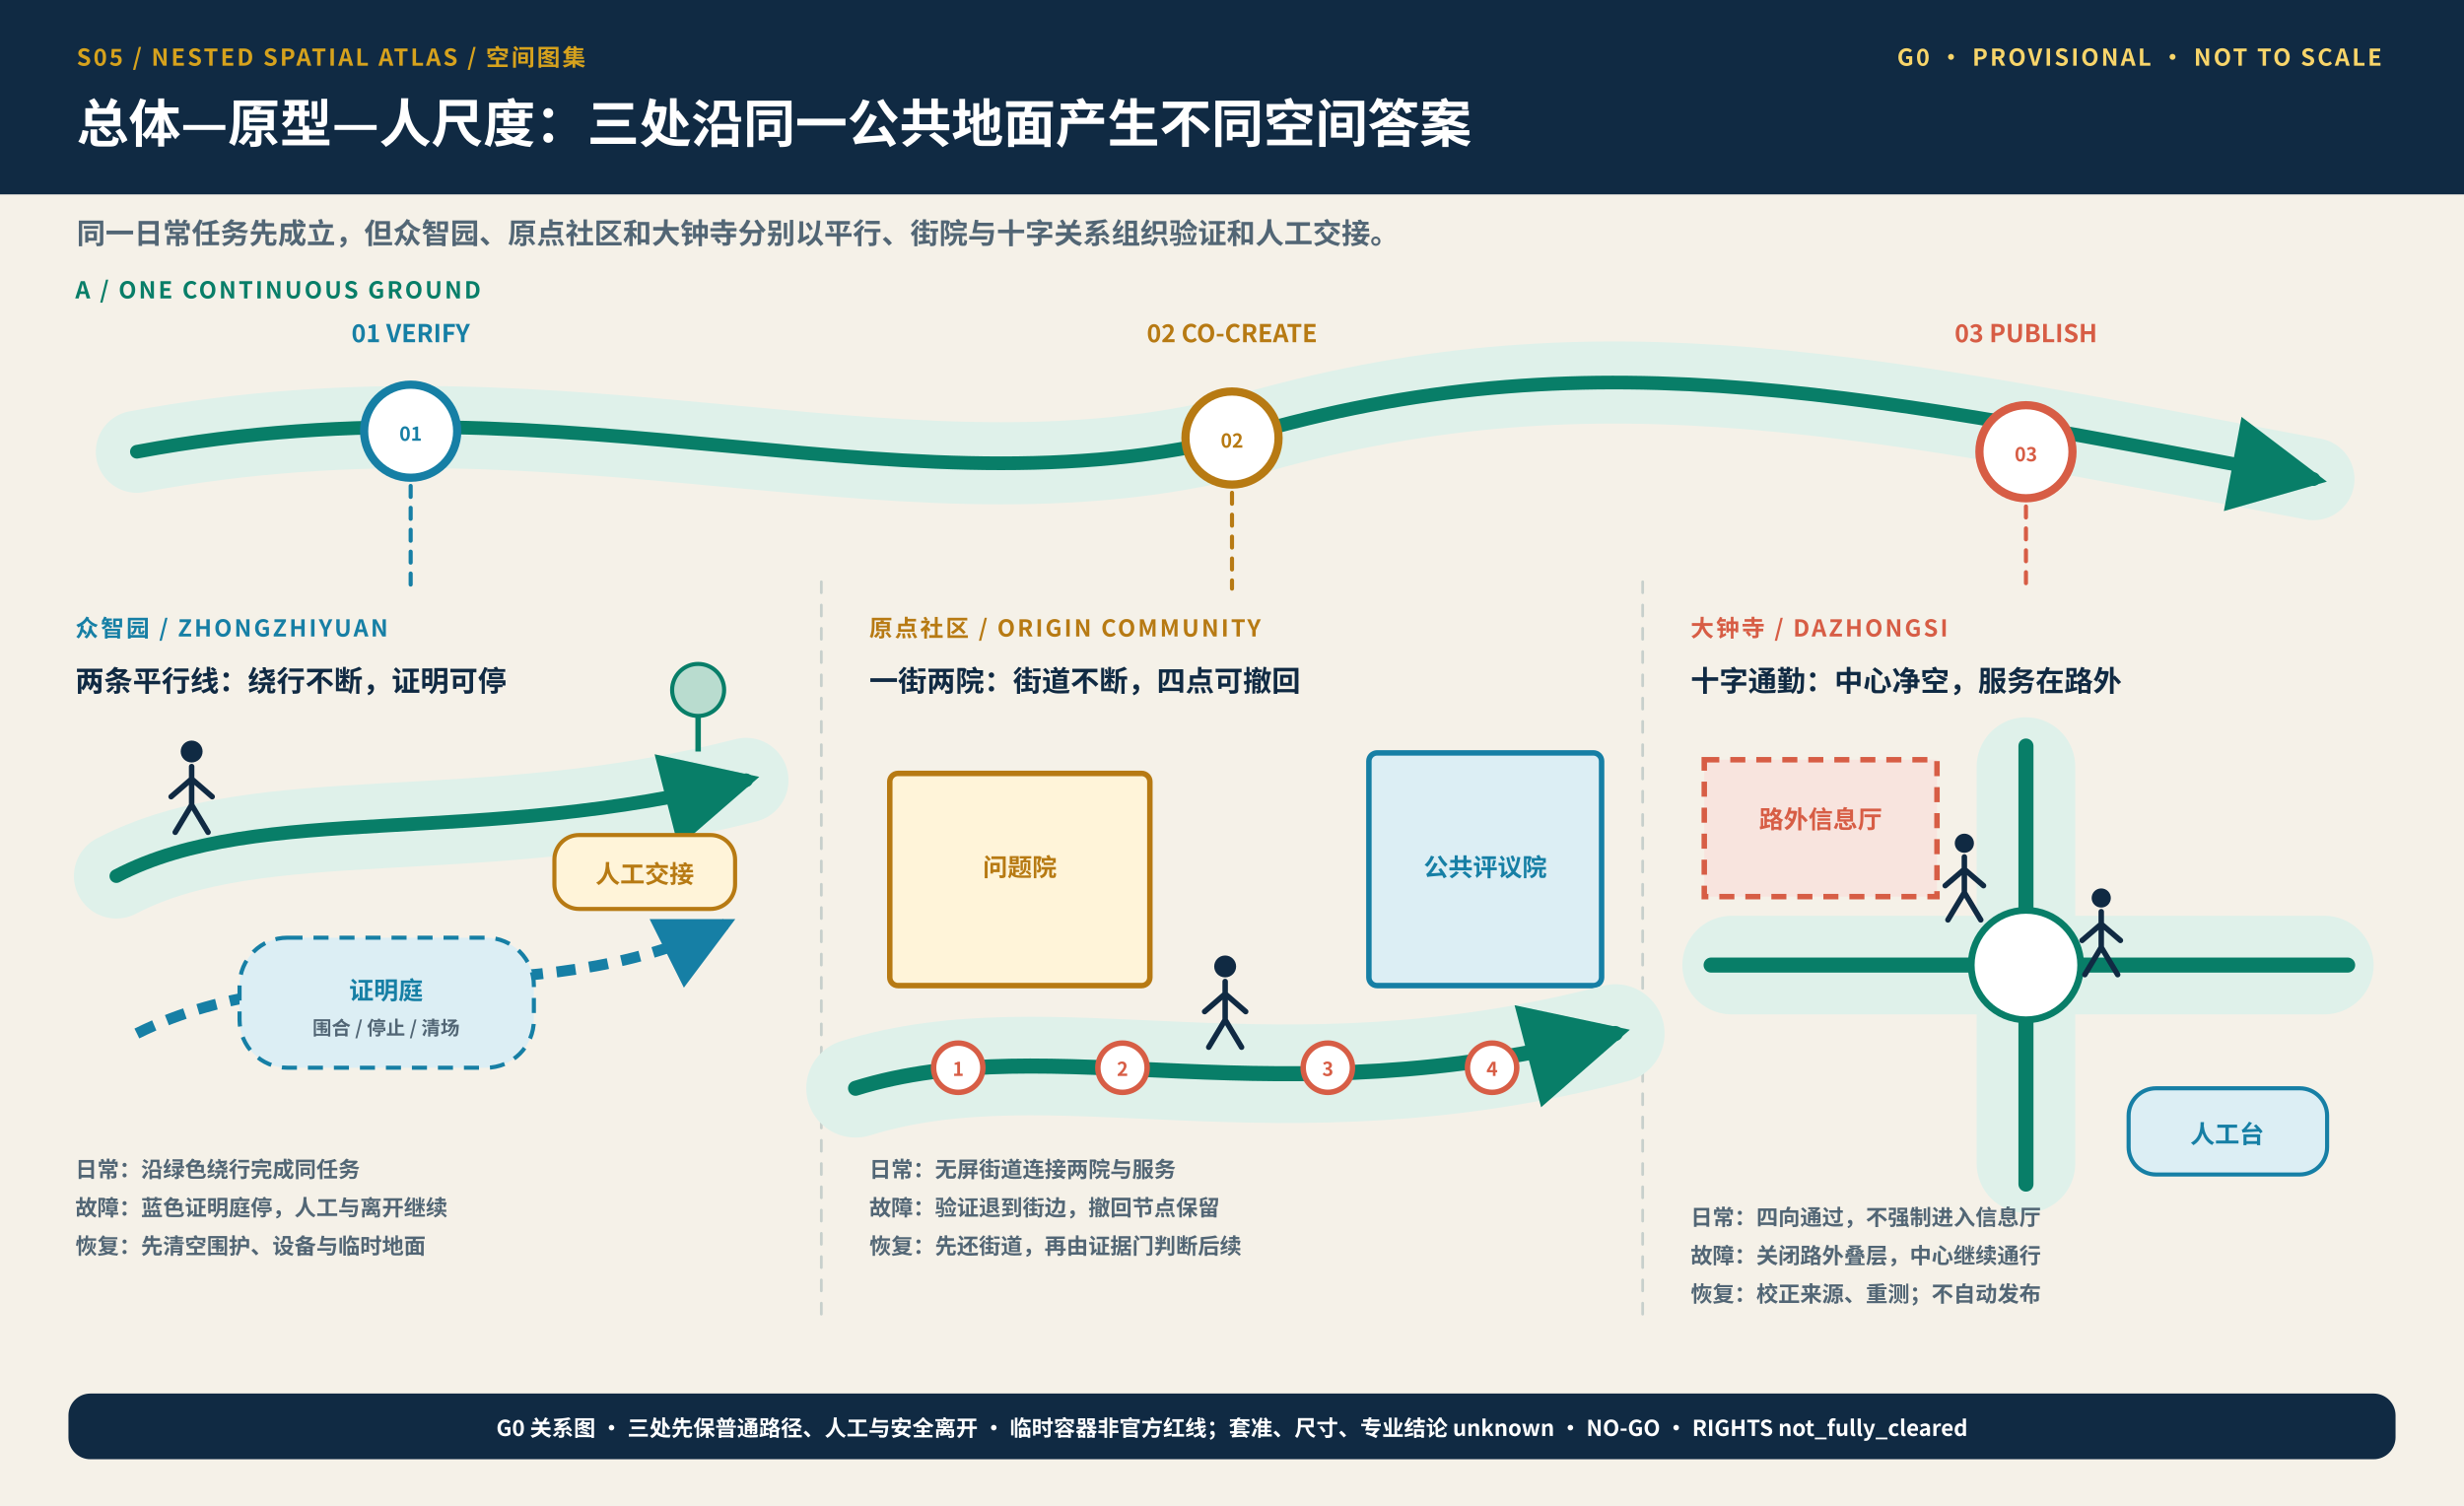
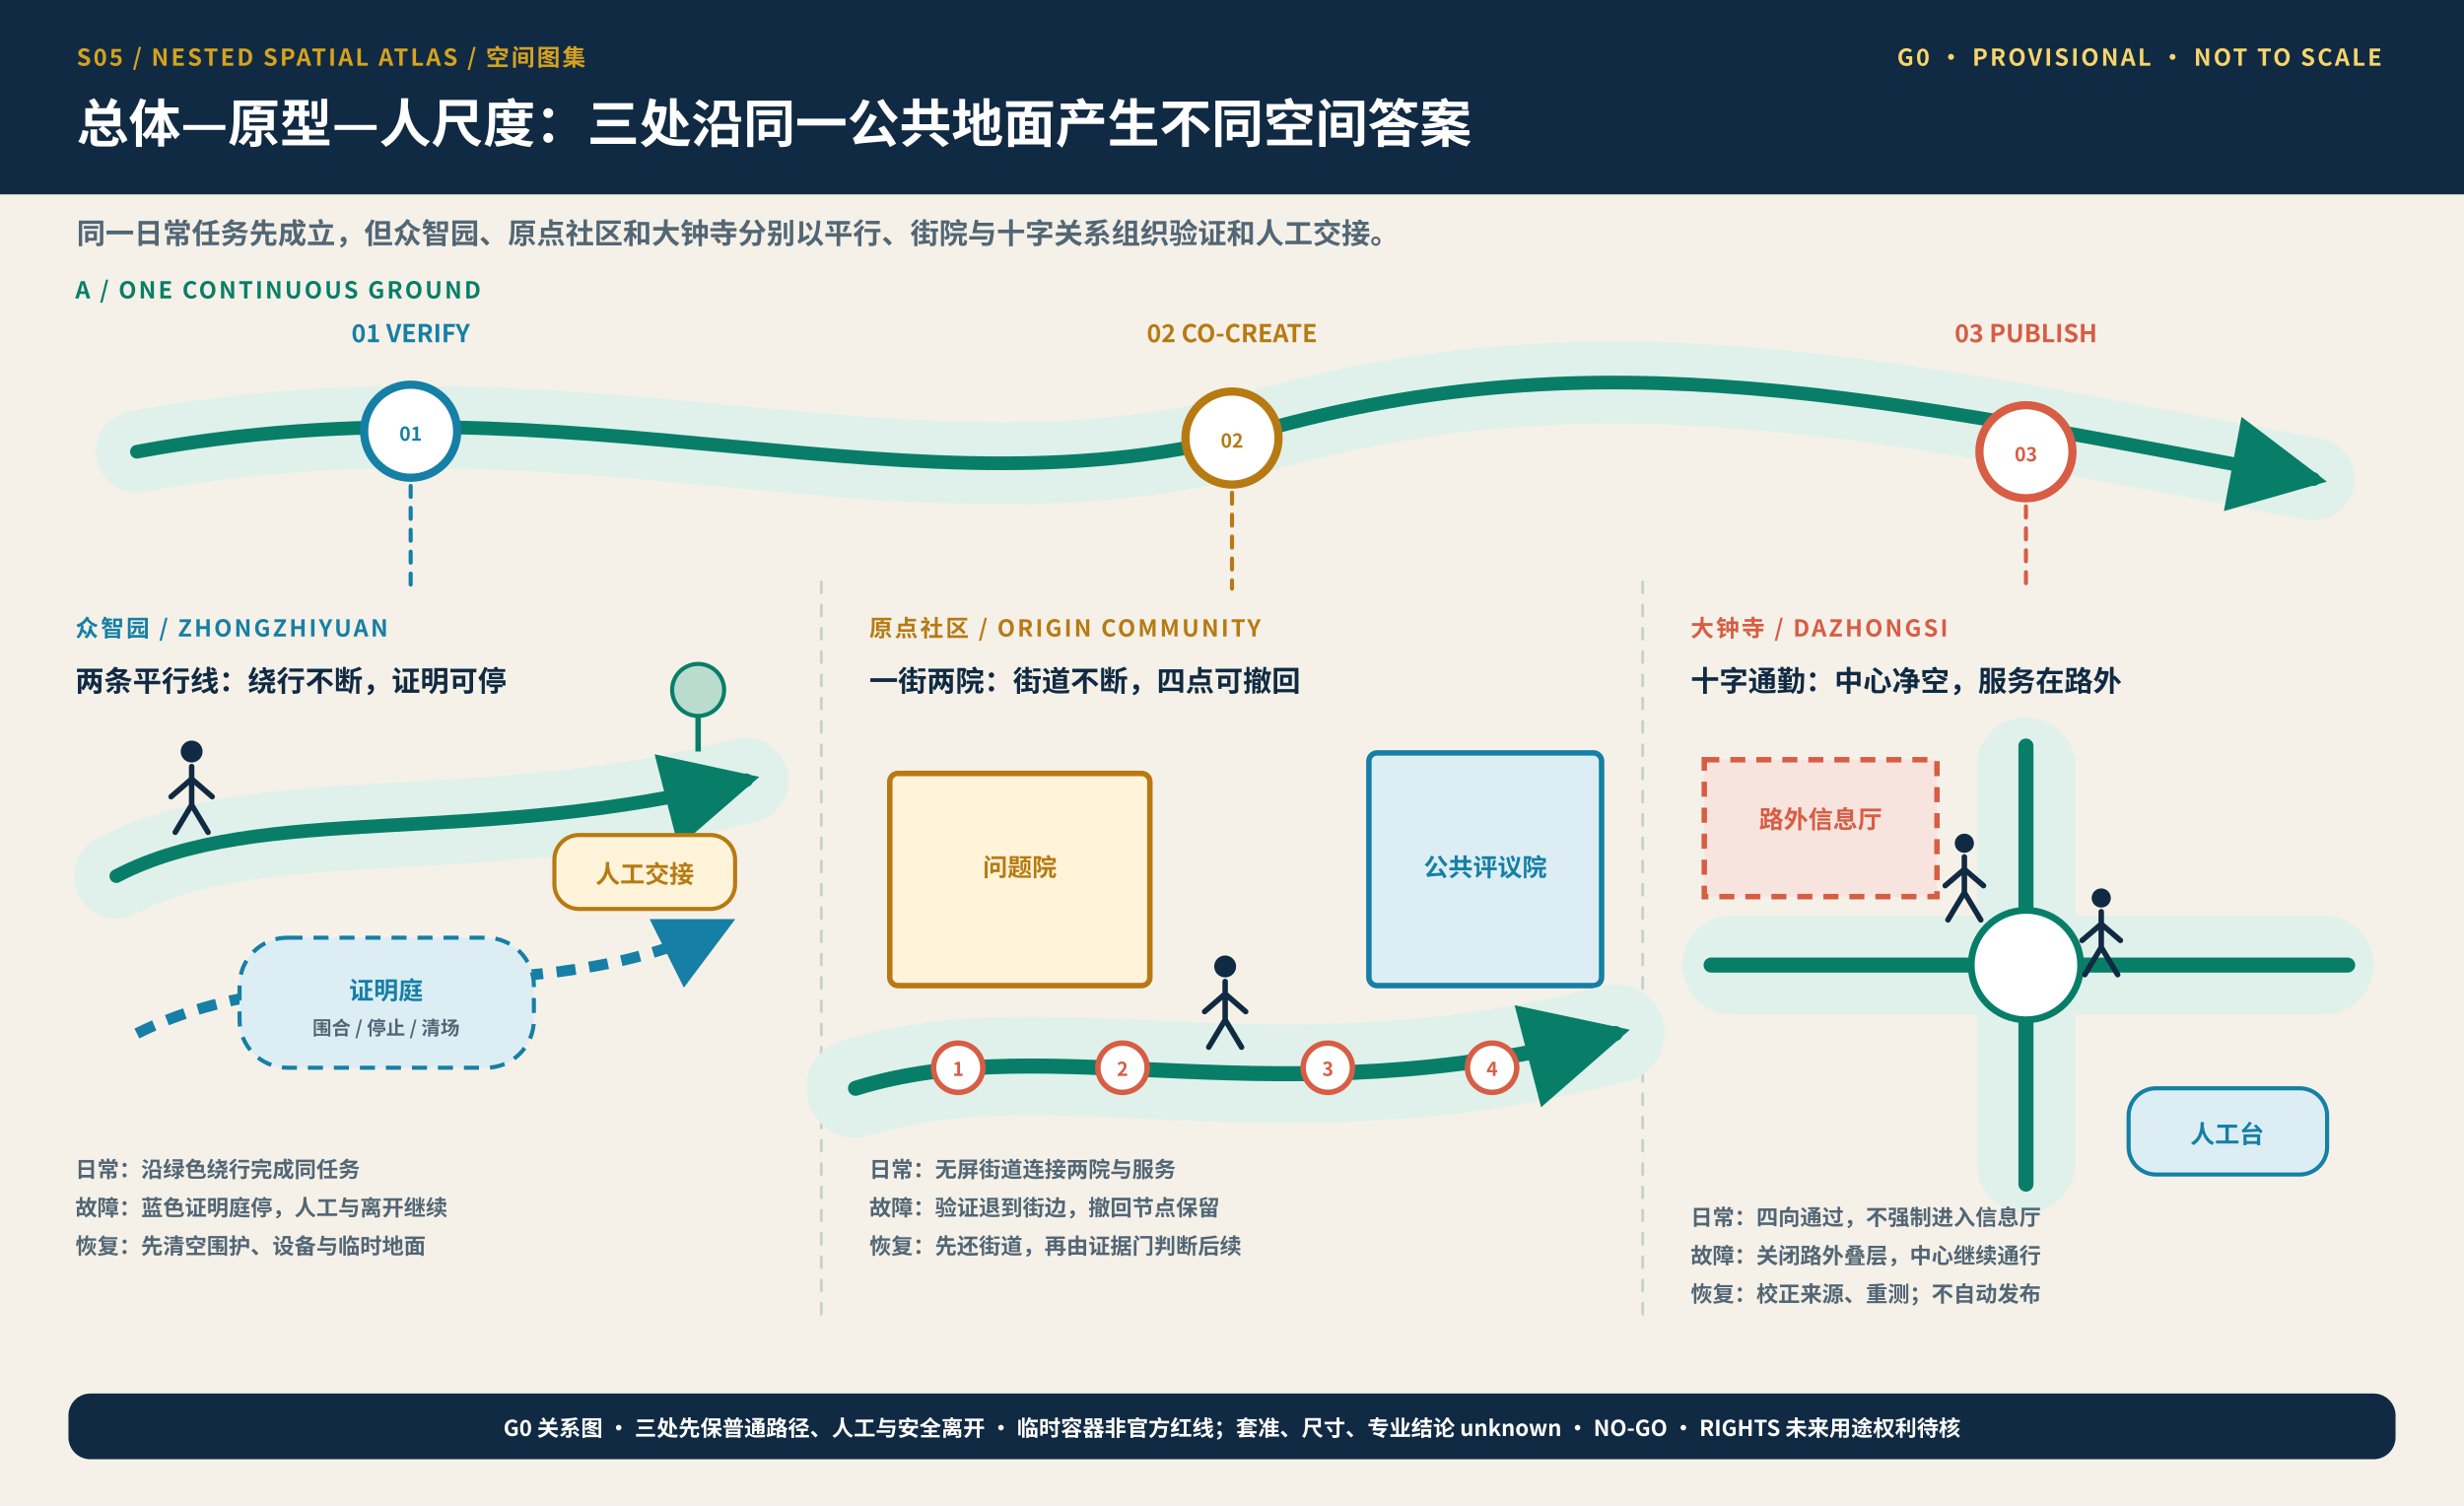
<svg xmlns="http://www.w3.org/2000/svg" width="1800" height="1100" viewBox="0 0 1800 1100" role="img" aria-labelledby="title desc">
  <defs>
    <style>.sans{font-family:"Microsoft YaHei","Noto Sans CJK SC","Segoe UI",Arial,sans-serif}.kicker{font-size:17px;font-weight:900;letter-spacing:1.6px}.head{font-size:38px;font-weight:900}.sub{font-size:21px;font-weight:650}.label{font-size:27px;font-weight:900}.body{font-size:21px;font-weight:760}.small{font-size:18px;font-weight:720}.micro{font-size:16px;font-weight:650}.tiny{font-size:14px;font-weight:650}.number{font-size:42px;font-weight:950}</style>
    <marker id="greenArrow" viewBox="0 0 16 16" refX="13" refY="8" markerWidth="8" markerHeight="8" orient="auto">
      <path d="M1 1 L15 8 L1 15 Z" fill="#087E68" />
    </marker>
    <marker id="blueArrow" viewBox="0 0 16 16" refX="13" refY="8" markerWidth="8" markerHeight="8" orient="auto">
      <path d="M1 1 L15 8 L1 15 Z" fill="#167FA5" />
    </marker>
    <marker id="coralArrow" viewBox="0 0 16 16" refX="13" refY="8" markerWidth="8" markerHeight="8" orient="auto">
      <path d="M1 1 L15 8 L1 15 Z" fill="#D75D45" />
    </marker>
  </defs>
  <rect width="1800" height="1100" fill="#F5F1E8" />
  <rect width="1800" height="142" fill="#102A43" />
  <text x="56" y="48" class="sans kicker" fill="#D6A21D" text-anchor="start">S05 / NESTED SPATIAL ATLAS / 空间图集</text>
  <text x="56" y="104" class="sans head" fill="#FFFFFF" text-anchor="start">总体—原型—人尺度：三处沿同一公共地面产生不同空间答案</text>
  <text x="1740" y="48" class="sans kicker" fill="#F8D56A" text-anchor="end">G0 · PROVISIONAL · NOT TO SCALE</text>
  <text x="56" y="178" class="sans sub" fill="#526675" text-anchor="start">同一日常任务先成立，但众智园、原点社区和大钟寺分别以平行、街院与十字关系组织验证和人工交接。</text>
  <text x="55" y="218" class="sans kicker" fill="#087E68" text-anchor="start">A / ONE CONTINUOUS GROUND</text>
  <path d="M100 330 C420 270 670 385 920 315 S1370 290 1690 350" fill="none" stroke="#DFF1EA" stroke-width="60" stroke-linecap="round" />
  <path d="M100 330 C420 270 670 385 920 315 S1370 290 1690 350" fill="none" stroke="#087E68" stroke-width="10" stroke-linecap="round" marker-end="url(#greenArrow)" />
  <circle cx="300" cy="315" r="34" fill="#FFFFFF" stroke="#167FA5" stroke-width="6" />
  <text x="300" y="322" class="sans tiny" fill="#167FA5" text-anchor="middle">01</text>
  <text x="300" y="250" class="sans small" fill="#167FA5" text-anchor="middle">01 VERIFY</text>
  <line x1="300" y1="355" x2="300" y2="430" stroke="#167FA5" stroke-width="3" stroke-linecap="round" stroke-dasharray="8 8" />
  <circle cx="900" cy="320" r="34" fill="#FFFFFF" stroke="#B77A13" stroke-width="6" />
  <text x="900" y="327" class="sans tiny" fill="#B77A13" text-anchor="middle">02</text>
  <text x="900" y="250" class="sans small" fill="#B77A13" text-anchor="middle">02 CO-CREATE</text>
  <line x1="900" y1="360" x2="900" y2="430" stroke="#B77A13" stroke-width="3" stroke-linecap="round" stroke-dasharray="8 8" />
  <circle cx="1480" cy="330" r="34" fill="#FFFFFF" stroke="#D75D45" stroke-width="6" />
  <text x="1480" y="337" class="sans tiny" fill="#D75D45" text-anchor="middle">03</text>
  <text x="1480" y="250" class="sans small" fill="#D75D45" text-anchor="middle">03 PUBLISH</text>
  <line x1="1480" y1="370" x2="1480" y2="430" stroke="#D75D45" stroke-width="3" stroke-linecap="round" stroke-dasharray="8 8" />
  <line x1="600" y1="425" x2="600" y2="968" stroke="#C7D0CC" stroke-width="2" stroke-linecap="round" stroke-dasharray="8 9" />
  <line x1="1200" y1="425" x2="1200" y2="968" stroke="#C7D0CC" stroke-width="2" stroke-linecap="round" stroke-dasharray="8 9" />
  <text x="55" y="465" class="sans kicker" fill="#167FA5" text-anchor="start">众智园 / ZHONGZHIYUAN</text>
  <text x="55" y="505" class="sans body" fill="#102A43" text-anchor="start">两条平行线：绕行不断，证明可停</text>
  <path d="M85 640 C190 585 350 620 545 570" fill="none" stroke="#DFF1EA" stroke-width="62" stroke-linecap="round" />
  <path d="M85 640 C190 585 350 620 545 570" fill="none" stroke="#087E68" stroke-width="10" stroke-linecap="round" marker-end="url(#greenArrow)" />
  <path d="M100 755 C230 690 390 745 530 675" fill="none" stroke="#167FA5" stroke-width="8" stroke-dasharray="14 10" marker-end="url(#blueArrow)" />
  <rect x="175" y="685" width="215" height="95" rx="35" fill="#DCEEF4" stroke="#167FA5" stroke-width="3" stroke-dasharray="11 8" />
  <text x="282" y="730" class="sans small" fill="#167FA5" text-anchor="middle">证明庭</text>
  <text x="282" y="756" class="sans tiny" fill="#526675" text-anchor="middle">围合 / 停止 / 清场</text>
  <rect x="405" y="610" width="132" height="54" rx="18" fill="#FFF4D9" stroke="#B77A13" stroke-width="3" />
  <text x="471" y="645" class="sans small" fill="#B77A13" text-anchor="middle">人工交接</text>
  <circle cx="140" cy="549" r="8" fill="#102A43" />
  <path d="M140 560 L140 588 M140 569 L125 582 M140 569 L155 582 M140 588 L128 608 M140 588 L152 608" fill="none" stroke="#102A43" stroke-width="4" stroke-linecap="round" />
  <circle cx="510" cy="504" r="19" fill="#B9DCCF" stroke="#087E68" stroke-width="3" />
  <line x1="510" y1="522" x2="510" y2="549" stroke="#087E68" stroke-width="4" />
  <text x="55" y="860" class="sans micro" fill="#526675" text-anchor="start">
    <tspan x="55" dy="0">日常：沿绿色绕行完成同任务</tspan>
    <tspan x="55" dy="28">故障：蓝色证明庭停，人工与离开继续</tspan>
    <tspan x="55" dy="28">恢复：先清空围护、设备与临时地面</tspan>
  </text>
  <text x="635" y="465" class="sans kicker" fill="#B77A13" text-anchor="start">原点社区 / ORIGIN COMMUNITY</text>
  <text x="635" y="505" class="sans body" fill="#102A43" text-anchor="start">一街两院：街道不断，四点可撤回</text>
  <rect x="650" y="565" width="190" height="155" rx="6" fill="#FFF4D9" stroke="#B77A13" stroke-width="4" />
  <rect x="1000" y="550" width="170" height="170" rx="6" fill="#DCEEF4" stroke="#167FA5" stroke-width="4" />
  <text x="745" y="640" class="sans small" fill="#B77A13" text-anchor="middle">问题院</text>
  <text x="1085" y="640" class="sans small" fill="#167FA5" text-anchor="middle">公共评议院</text>
  <path d="M625 795 C770 750 930 820 1180 755" fill="none" stroke="#DFF1EA" stroke-width="72" stroke-linecap="round" />
  <path d="M625 795 C770 750 930 820 1180 755" fill="none" stroke="#087E68" stroke-width="11" stroke-linecap="round" marker-end="url(#greenArrow)" />
  <circle cx="700" cy="780" r="18" fill="#FFFFFF" stroke="#D75D45" stroke-width="4" />
  <text x="700" y="786" class="sans tiny" fill="#D75D45" text-anchor="middle">1</text>
  <circle cx="820" cy="780" r="18" fill="#FFFFFF" stroke="#D75D45" stroke-width="4" />
  <text x="820" y="786" class="sans tiny" fill="#D75D45" text-anchor="middle">2</text>
  <circle cx="970" cy="780" r="18" fill="#FFFFFF" stroke="#D75D45" stroke-width="4" />
  <text x="970" y="786" class="sans tiny" fill="#D75D45" text-anchor="middle">3</text>
  <circle cx="1090" cy="780" r="18" fill="#FFFFFF" stroke="#D75D45" stroke-width="4" />
  <text x="1090" y="786" class="sans tiny" fill="#D75D45" text-anchor="middle">4</text>
  <circle cx="895" cy="706" r="8" fill="#102A43" />
  <path d="M895 717 L895 745 M895 726 L880 739 M895 726 L910 739 M895 745 L883 765 M895 745 L907 765" fill="none" stroke="#102A43" stroke-width="4" stroke-linecap="round" />
  <text x="635" y="860" class="sans micro" fill="#526675" text-anchor="start">
    <tspan x="635" dy="0">日常：无屏街道连接两院与服务</tspan>
    <tspan x="635" dy="28">故障：验证退到街边，撤回节点保留</tspan>
    <tspan x="635" dy="28">恢复：先还街道，再由证据门判断后续</tspan>
  </text>
  <text x="1235" y="465" class="sans kicker" fill="#D75D45" text-anchor="start">大钟寺 / DAZHONGSI</text>
  <text x="1235" y="505" class="sans body" fill="#102A43" text-anchor="start">十字通勤：中心净空，服务在路外</text>
  <line x1="1480" y1="560" x2="1480" y2="850" stroke="#DFF1EA" stroke-width="72" stroke-linecap="round" />
  <line x1="1265" y1="705" x2="1698" y2="705" stroke="#DFF1EA" stroke-width="72" stroke-linecap="round" />
  <line x1="1480" y1="545" x2="1480" y2="865" stroke="#087E68" stroke-width="11" stroke-linecap="round" />
  <line x1="1250" y1="705" x2="1715" y2="705" stroke="#087E68" stroke-width="11" stroke-linecap="round" />
  <circle cx="1480" cy="705" r="40" fill="#FFFFFF" stroke="#087E68" stroke-width="5" />
  <path d="M1245 555 L1415 555 L1415 655 L1245 655 Z" fill="#F8E4DE" stroke="#D75D45" stroke-width="4" stroke-dasharray="11 8" />
  <text x="1330" y="605" class="sans small" fill="#D75D45" text-anchor="middle">路外信息厅</text>
  <rect x="1555" y="795" width="145" height="63" rx="20" fill="#DCEEF4" stroke="#167FA5" stroke-width="3" />
  <text x="1627" y="835" class="sans small" fill="#167FA5" text-anchor="middle">人工台</text>
  <circle cx="1435" cy="616" r="7" fill="#102A43" />
  <path d="M1435 626 L1435 652 M1435 635 L1421 647 M1435 635 L1449 647 M1435 652 L1423 672 M1435 652 L1447 672" fill="none" stroke="#102A43" stroke-width="4" stroke-linecap="round" />
  <circle cx="1535" cy="656" r="7" fill="#102A43" />
  <path d="M1535 666 L1535 692 M1535 675 L1521 687 M1535 675 L1549 687 M1535 692 L1523 712 M1535 692 L1547 712" fill="none" stroke="#102A43" stroke-width="4" stroke-linecap="round" />
  <text x="1235" y="895" class="sans micro" fill="#526675" text-anchor="start">
    <tspan x="1235" dy="0">日常：四向通过，不强制进入信息厅</tspan>
    <tspan x="1235" dy="28">故障：关闭路外叠层，中心继续通行</tspan>
    <tspan x="1235" dy="28">恢复：校正来源、重测；不自动发布</tspan>
  </text>
  <rect x="50" y="1018" width="1700" height="48" rx="16" fill="#102A43" />
-   <text x="900" y="1049" class="sans micro" fill="#FFFFFF" text-anchor="middle">G0 关系图 · 三处先保普通路径、人工与安全离开 · 临时容器非官方红线；套准、尺寸、专业结论 unknown · NO-GO · RIGHTS not_fully_cleared</text>
+   <text x="900" y="1049" class="sans micro" fill="#FFFFFF" text-anchor="middle">G0 关系图 · 三处先保普通路径、人工与安全离开 · 临时容器非官方红线；套准、尺寸、专业结论 unknown · NO-GO · RIGHTS 未来用途权利待核</text>
</svg>
